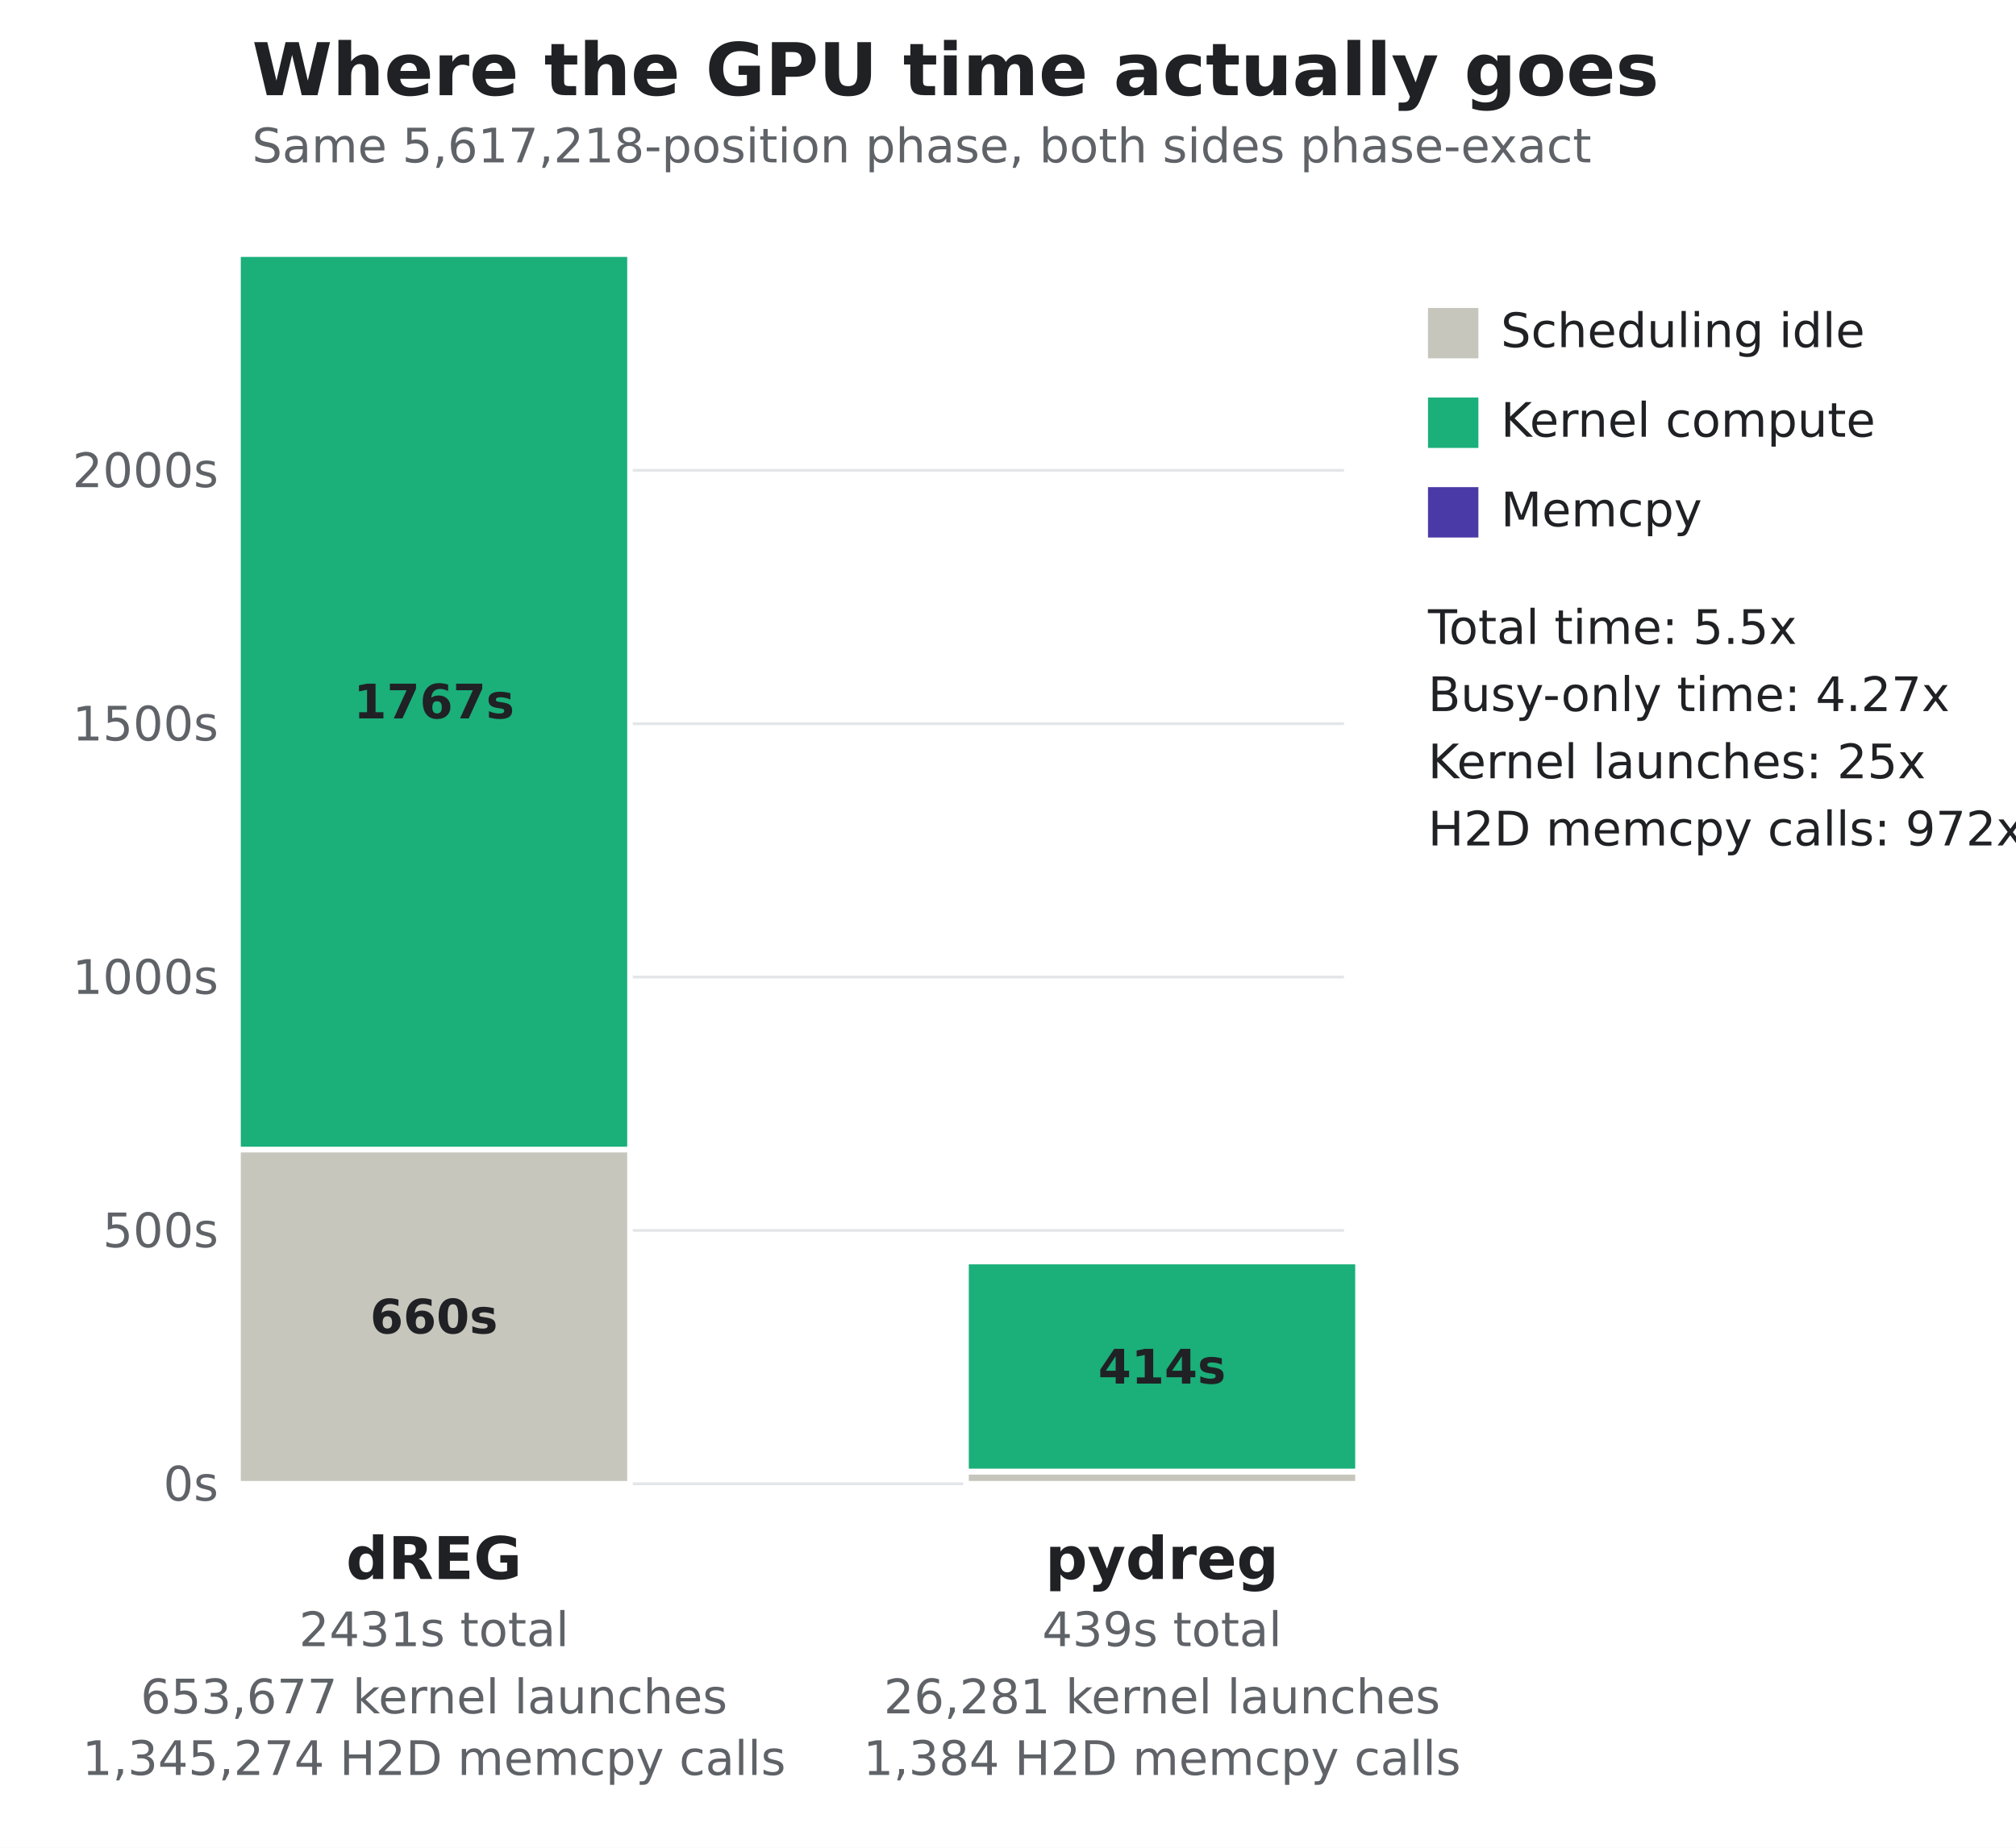
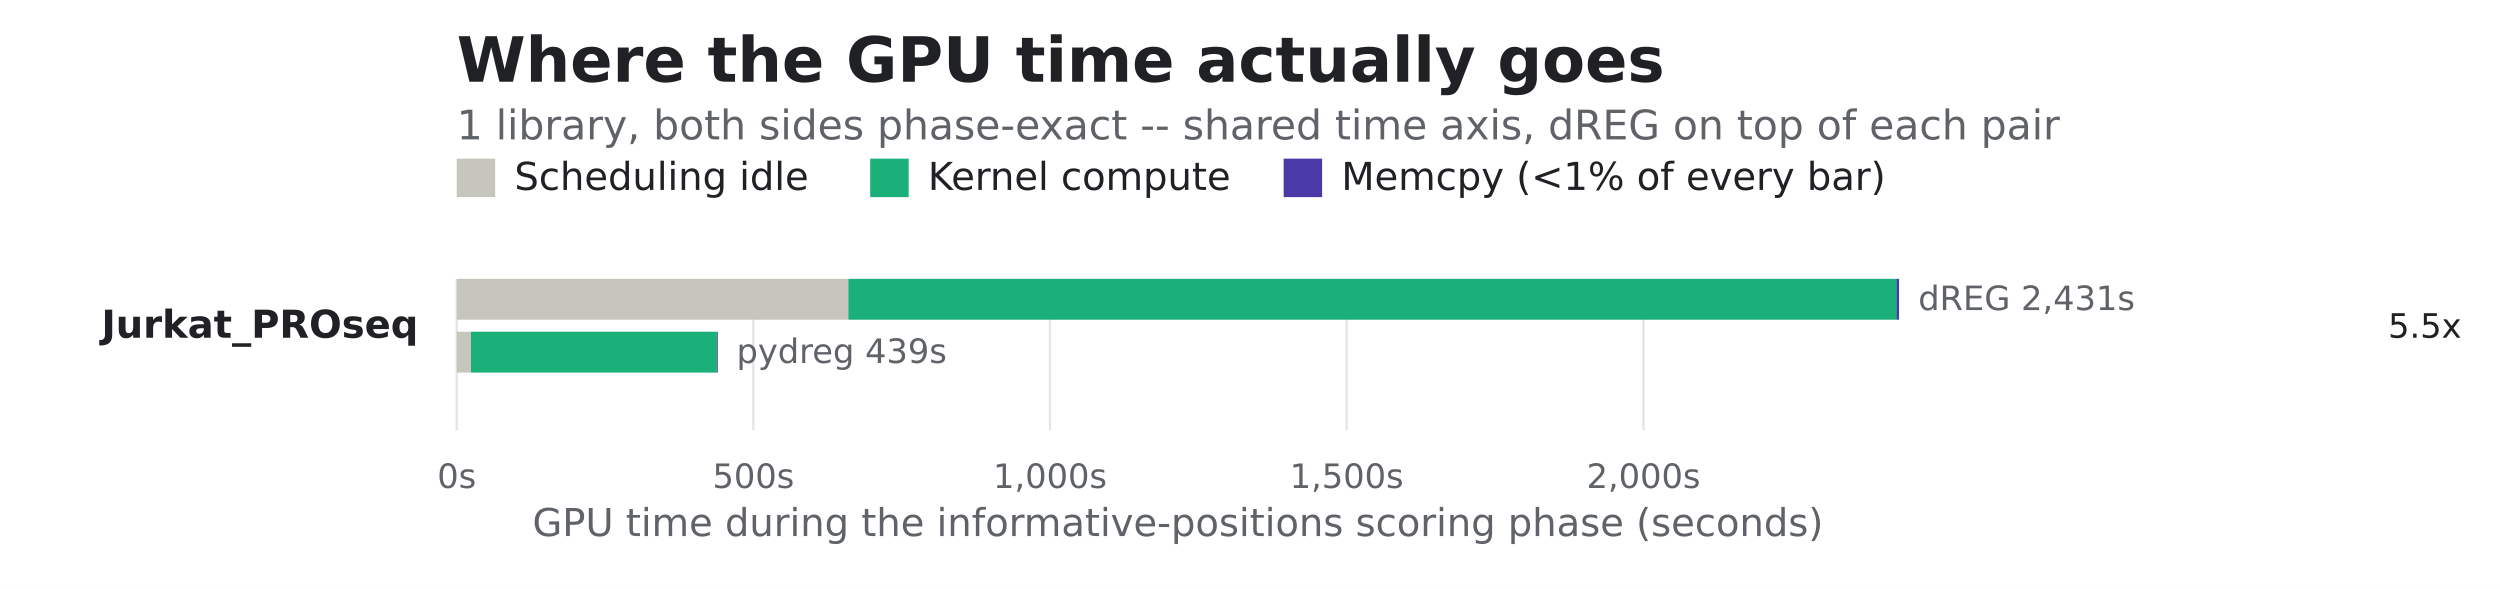
- <svg xmlns="http://www.w3.org/2000/svg" width="720" height="660" viewBox="0 0 720 660" role="img">
+ <svg xmlns="http://www.w3.org/2000/svg" width="1040" height="245" viewBox="0 0 1040 245" role="img">
  <style>
text { font-family: DejaVu Sans, Helvetica, Arial, sans-serif; fill: #202124; }
.title { font-size: 26px; font-weight: 600; }
.subtitle { font-size: 17px; fill: #5f6368; }
- .tick { font-size: 17px; fill: #5f6368; }
- .barlabel { font-size: 17px; font-weight: 600; }
- .grouplabel { font-size: 21px; font-weight: 600; }
- .legend { font-size: 17px; }
- .callout { font-size: 17px; fill: #202124; }
+ .colhead { font-size: 19px; font-weight: 600; }
+ .rowlabel { font-size: 16px; font-weight: 600; }
+ .panelstat { font-size: 14px; fill: #5f6368; }
+ .tick { font-size: 14px; fill: #5f6368; }
+ .axis { font-size: 16px; fill: #5f6368; }
+ .value { font-size: 14px; font-weight: 600; }
+ .gap { font-size: 14px; fill: #202124; }
+ .legend { font-size: 16px; }
.grid { stroke: #e3e6e8; stroke-width: 1; }
+ .plotbg { fill: #fbfbfa; stroke: #e3e6e8; }
+ .connector { stroke: #c7c6bd; stroke-width: 2; }
</style>
-   <rect width="720" height="660" fill="#fff" />
-   <text x="90" y="34" class="title">Where the GPU time actually goes</text>
-   <text x="90" y="58" class="subtitle">Same 5,617,218-position phase, both sides phase-exact</text>
-   <line x1="90" y1="530.0" x2="480" y2="530.0" class="grid" />
-   <text x="78" y="536.0" class="tick" text-anchor="end">0s</text>
-   <line x1="90" y1="439.5" x2="480" y2="439.5" class="grid" />
-   <text x="78" y="445.5" class="tick" text-anchor="end">500s</text>
-   <line x1="90" y1="349.0" x2="480" y2="349.0" class="grid" />
-   <text x="78" y="355.0" class="tick" text-anchor="end">1000s</text>
-   <line x1="90" y1="258.5" x2="480" y2="258.5" class="grid" />
-   <text x="78" y="264.5" class="tick" text-anchor="end">1500s</text>
-   <line x1="90" y1="168.0" x2="480" y2="168.0" class="grid" />
-   <text x="78" y="174.0" class="tick" text-anchor="end">2000s</text>
-   <rect x="85.0" y="410.6" width="140" height="119.4" fill="#c7c6bd" stroke="#fff" stroke-width="2" />
-   <text x="155.0" y="476.3" class="barlabel" text-anchor="middle" fill="#fff">660s</text>
-   <rect x="85.0" y="90.7" width="140" height="319.9" fill="#1baf7a" stroke="#fff" stroke-width="2" />
-   <text x="155.0" y="256.6" class="barlabel" text-anchor="middle" fill="#fff">1767s</text>
-   <rect x="85.0" y="90.0" width="140" height="0.7" fill="#4a3aa7" stroke="#fff" stroke-width="2" />
-   <text x="155.0" y="564" class="grouplabel" text-anchor="middle">dREG</text>
-   <text x="155.0" y="588" class="tick" text-anchor="middle">2431s total</text>
-   <text x="155.0" y="612" class="tick" text-anchor="middle">653,677 kernel launches</text>
-   <text x="155.0" y="634" class="tick" text-anchor="middle">1,345,274 H2D memcpy calls</text>
-   <rect x="345.0" y="525.7" width="140" height="4.3" fill="#c7c6bd" stroke="#fff" stroke-width="2" />
-   <rect x="345.0" y="450.6" width="140" height="75.0" fill="#1baf7a" stroke="#fff" stroke-width="2" />
-   <text x="415.0" y="494.2" class="barlabel" text-anchor="middle" fill="#fff">414s</text>
-   <rect x="345.0" y="450.5" width="140" height="0.1" fill="#4a3aa7" stroke="#fff" stroke-width="2" />
-   <text x="415.0" y="564" class="grouplabel" text-anchor="middle">pydreg</text>
-   <text x="415.0" y="588" class="tick" text-anchor="middle">439s total</text>
-   <text x="415.0" y="612" class="tick" text-anchor="middle">26,281 kernel launches</text>
-   <text x="415.0" y="634" class="tick" text-anchor="middle">1,384 H2D memcpy calls</text>
-   <rect x="510" y="110" width="18" height="18" fill="#c7c6bd" />
-   <text x="536" y="124" class="legend">Scheduling idle</text>
-   <rect x="510" y="142" width="18" height="18" fill="#1baf7a" />
-   <text x="536" y="156" class="legend">Kernel compute</text>
-   <rect x="510" y="174" width="18" height="18" fill="#4a3aa7" />
-   <text x="536" y="188" class="legend">Memcpy</text>
-   <text x="510" y="230" class="callout">Total time: 5.5x</text>
-   <text x="510" y="254" class="callout">Busy-only time: 4.27x</text>
-   <text x="510" y="278" class="callout">Kernel launches: 25x</text>
-   <text x="510" y="302" class="callout">H2D memcpy calls: 972x</text>
+   <rect width="1040" height="245" fill="#fff" />
+   <text x="190" y="34" class="title">Where the GPU time actually goes</text>
+   <text x="190" y="58" class="subtitle">1 library, both sides phase-exact -- shared time axis, dREG on top of each pair</text>
+   <rect x="190" y="66" width="16" height="16" fill="#c7c6bd" />
+   <text x="214" y="79" class="legend">Scheduling idle</text>
+   <rect x="362" y="66" width="16" height="16" fill="#1baf7a" />
+   <text x="386" y="79" class="legend">Kernel compute</text>
+   <rect x="534" y="66" width="16" height="16" fill="#4a3aa7" />
+   <text x="558" y="79" class="legend">Memcpy (&lt;1% of every bar)</text>
+   <line x1="190.0" y1="116" x2="190.0" y2="179" class="grid" />
+   <text x="190.0" y="203" class="tick" text-anchor="middle">0s</text>
+   <line x1="313.4" y1="116" x2="313.4" y2="179" class="grid" />
+   <text x="313.4" y="203" class="tick" text-anchor="middle">500s</text>
+   <line x1="436.8" y1="116" x2="436.8" y2="179" class="grid" />
+   <text x="436.8" y="203" class="tick" text-anchor="middle">1,000s</text>
+   <line x1="560.2" y1="116" x2="560.2" y2="179" class="grid" />
+   <text x="560.2" y="203" class="tick" text-anchor="middle">1,500s</text>
+   <line x1="683.7" y1="116" x2="683.7" y2="179" class="grid" />
+   <text x="683.7" y="203" class="tick" text-anchor="middle">2,000s</text>
+   <text x="174" y="140.5" class="rowlabel" text-anchor="end">Jurkat_PROseq</text>
+   <rect x="190.0" y="116" width="162.9" height="17" fill="#c7c6bd" />
+   <rect x="352.9" y="116" width="436.2" height="17" fill="#1baf7a" />
+   <rect x="789.0" y="116" width="1.0" height="17" fill="#4a3aa7" />
+   <text x="798.0" y="129" class="panelstat">dREG 2,431s</text>
+   <rect x="190.0" y="138" width="5.9" height="17" fill="#c7c6bd" />
+   <rect x="195.9" y="138" width="102.3" height="17" fill="#1baf7a" />
+   <rect x="298.2" y="138" width="0.4" height="17" fill="#4a3aa7" />
+   <text x="306.4" y="151" class="panelstat">pydreg 439s</text>
+   <text x="1024" y="140.5" class="gap" text-anchor="end">5.5x</text>
+   <text x="490.0" y="223" class="axis" text-anchor="middle">GPU time during the informative-positions scoring phase (seconds)</text>
</svg>
